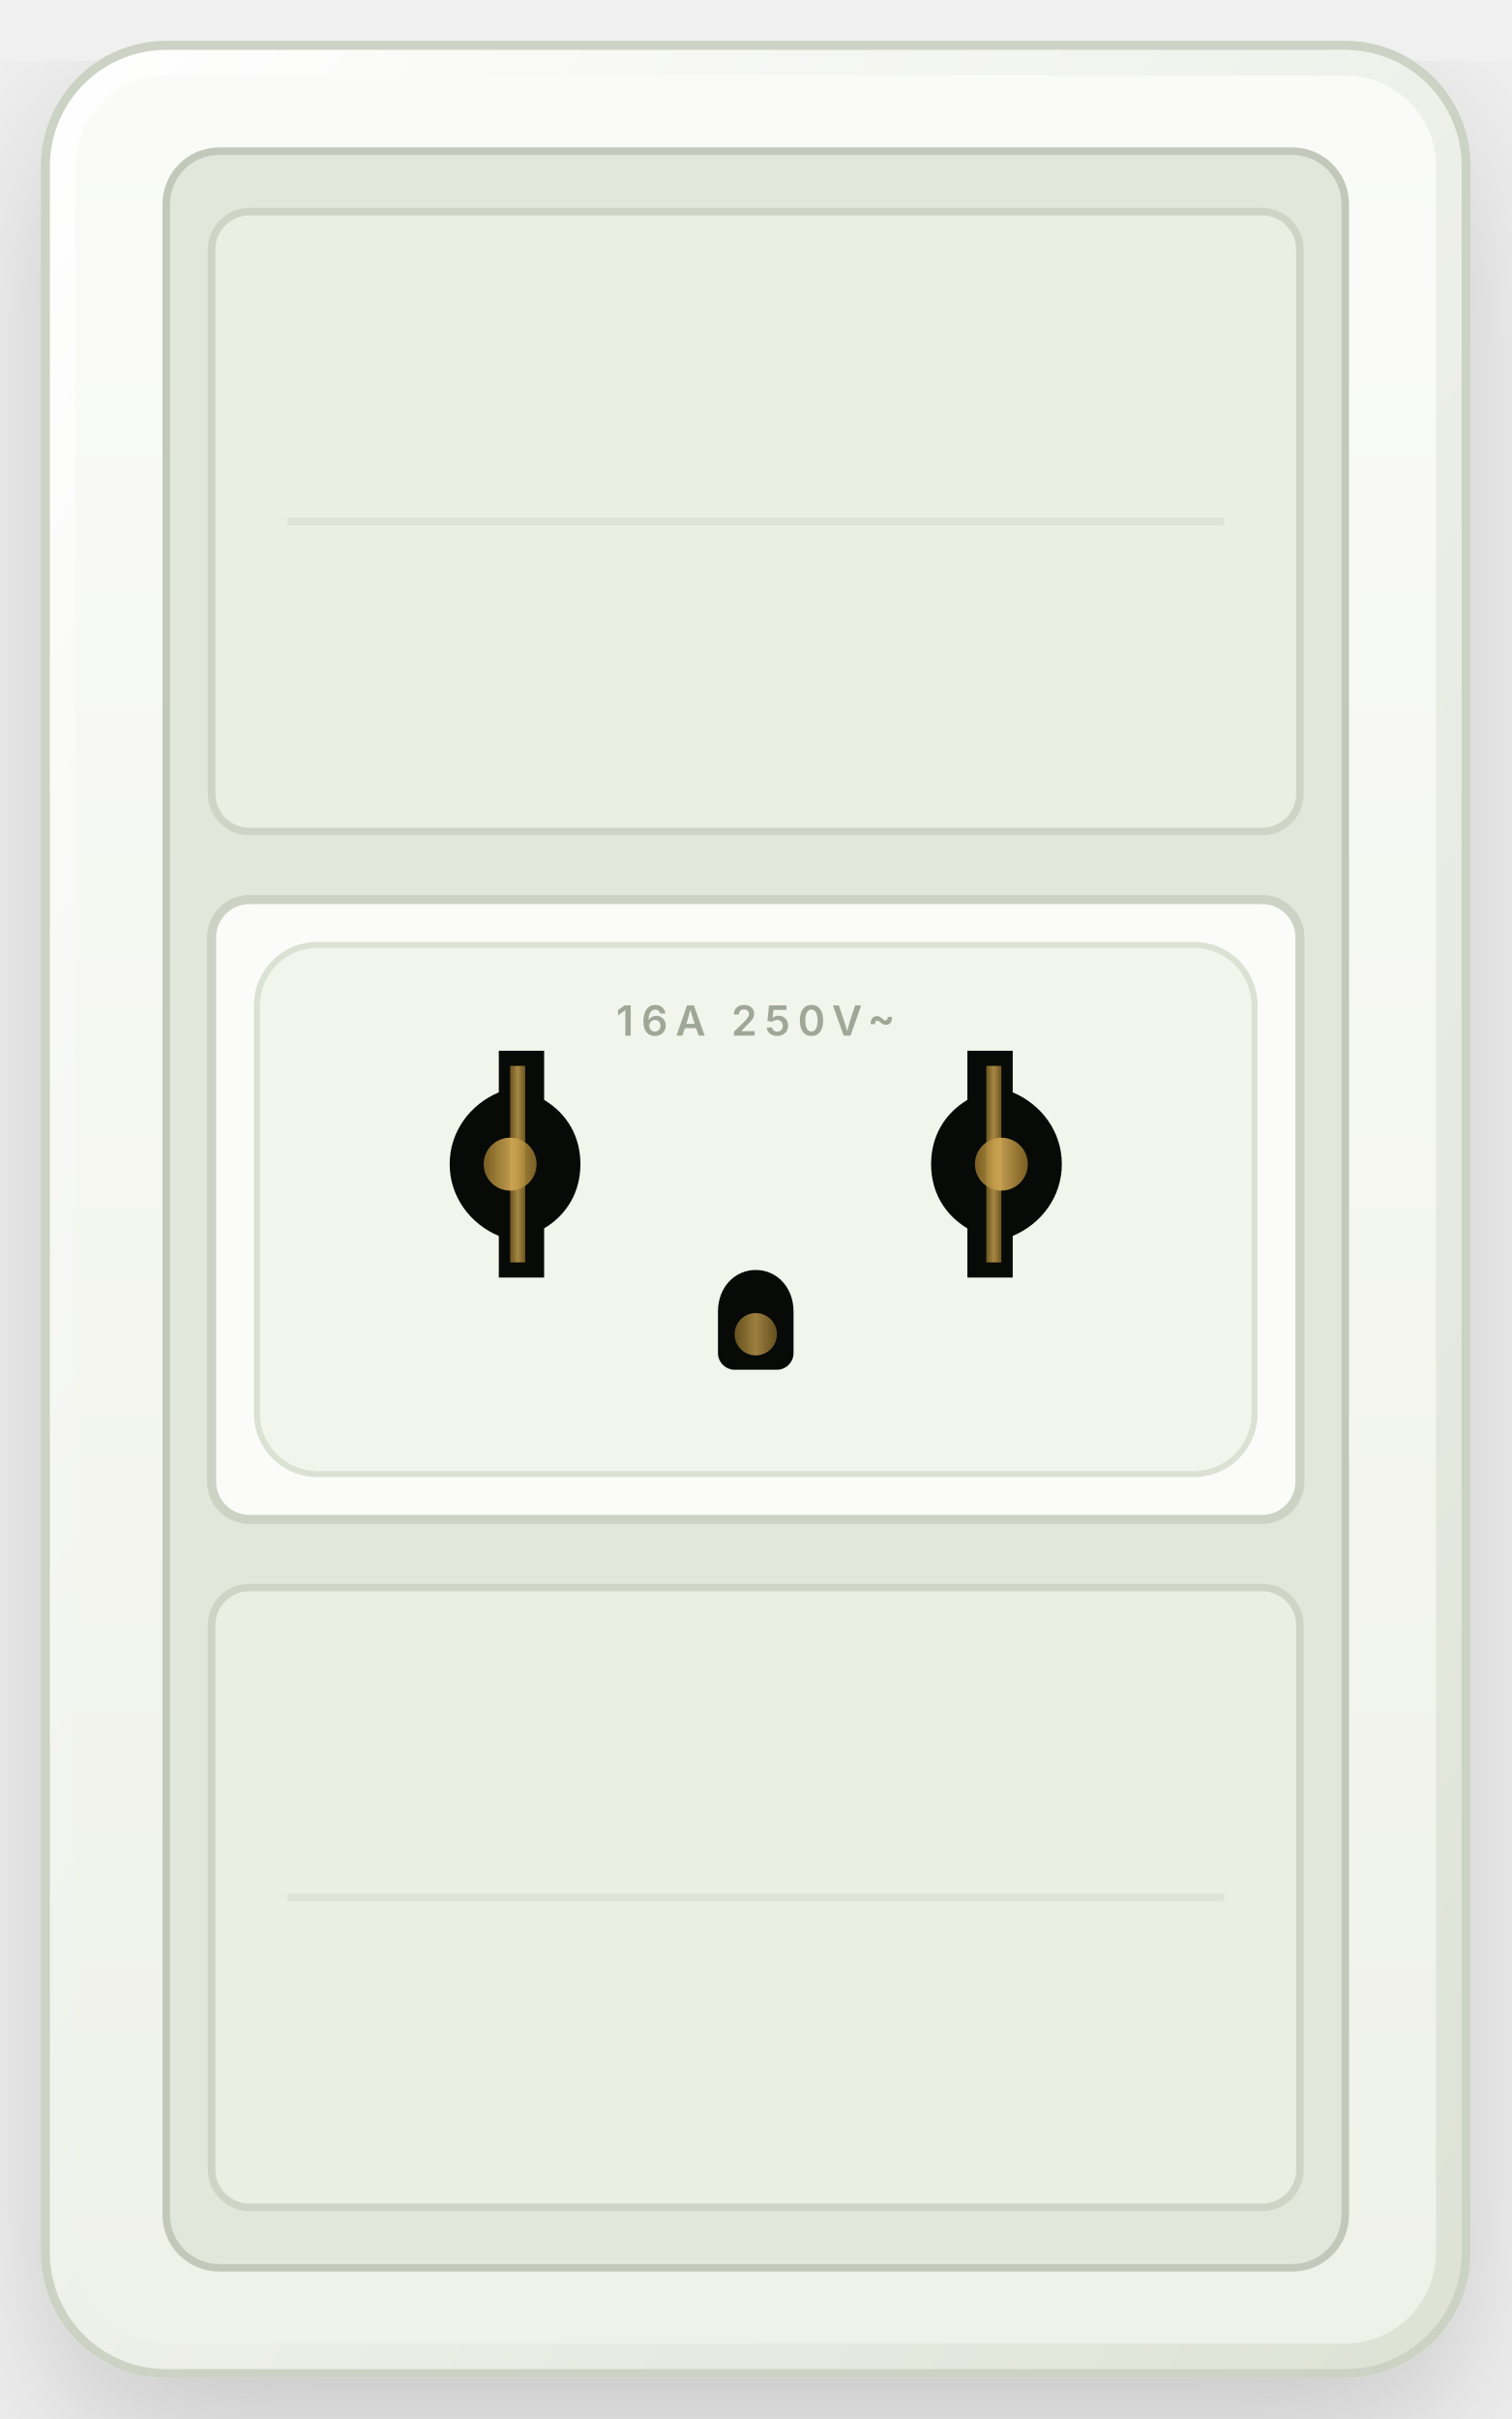
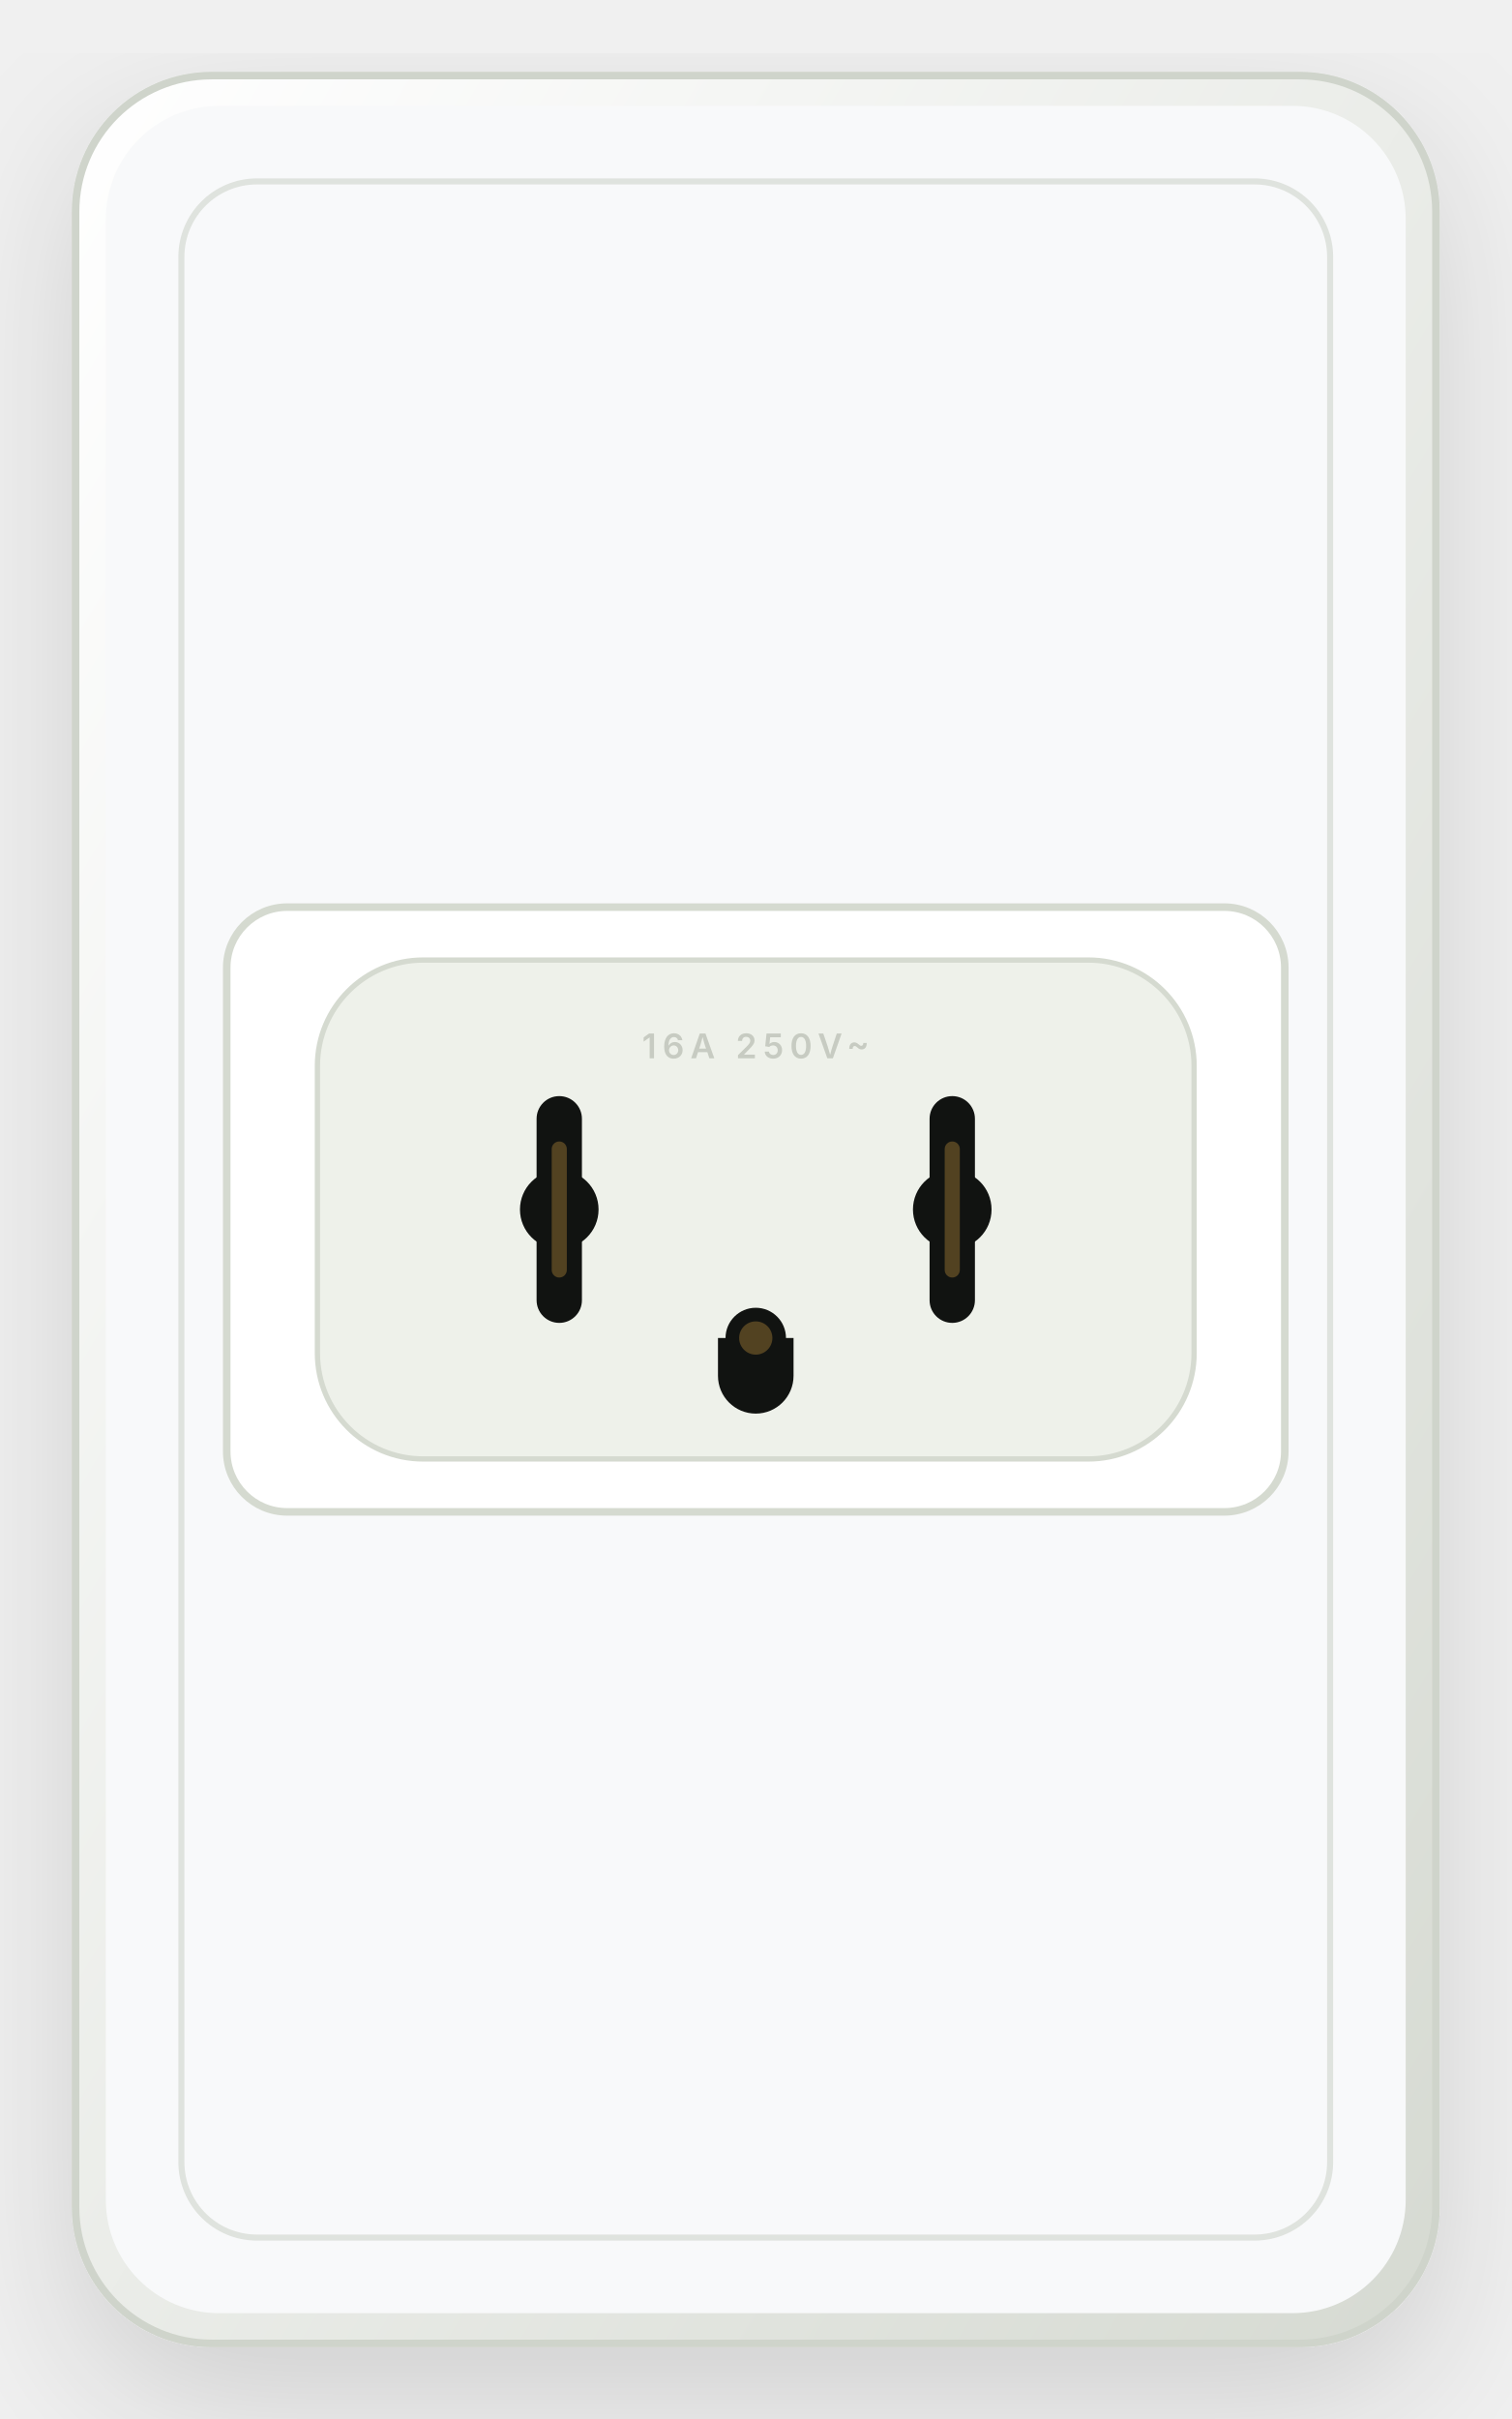
<svg xmlns="http://www.w3.org/2000/svg" viewBox="0 0 200 320" width="100%" height="100%">
  <defs>
    <filter id="plate-shadow" x="-15%" y="-10%" width="130%" height="130%">
-       <feDropShadow dx="0" dy="8" stdDeviation="12" flood-color="rgba(0,0,0,0.18)" />
+       <feDropShadow dx="0" dy="7" stdDeviation="10" flood-color="rgba(0,0,0,0.14)" />
    </filter>
-     <linearGradient id="plate-bevel" x1="0%" y1="0%" x2="100%" y2="100%">
+     <linearGradient id="plate-grad" x1="0%" y1="0%" x2="100%" y2="100%">
      <stop offset="0%" stop-color="#ffffff" />
-       <stop offset="100%" stop-color="#dde2d5" />
-     </linearGradient>
-     <linearGradient id="plate-face" x1="0%" y1="0%" x2="0%" y2="100%">
-       <stop offset="0%" stop-color="#fafbf8" />
-       <stop offset="100%" stop-color="#eff2e8" />
-     </linearGradient>
-     <linearGradient id="brass" x1="0%" y1="0%" x2="100%" y2="0%">
-       <stop offset="0%" stop-color="#8d6d27" />
-       <stop offset="50%" stop-color="#dcb158" />
-       <stop offset="100%" stop-color="#8d6d27" />
+       <stop offset="100%" stop-color="#d6dad2" />
    </linearGradient>
  </defs>
-   <rect x="6" y="6" width="188" height="308" rx="16" fill="url(#plate-bevel)" filter="url(#plate-shadow)" stroke="#cdd3c4" stroke-width="1.2" />
-   <rect x="10" y="10" width="180" height="300" rx="12" fill="url(#plate-face)" />
-   <rect x="22" y="20" width="156" height="280" rx="7" fill="#e2e7dc" stroke="#c2c9ba" stroke-width="1" />
-   <g>
-     <rect x="28" y="28" width="144" height="82" rx="5" fill="#eaefe3" stroke="#ccd3c4" stroke-width="1" opacity="0.9" />
-     <line x1="38" y1="69" x2="162" y2="69" stroke="#d5dccf" stroke-width="1" opacity="0.6" />
-   </g>
-   <g>
-     <rect x="28" y="119" width="144" height="82" rx="5" fill="#fbfcf9" stroke="#ccd3c4" stroke-width="1.2" />
-     <rect x="34" y="125" width="132" height="70" rx="8" fill="#f2f5ec" stroke="#dbe1d3" stroke-width="0.8" />
-     <g transform="translate(69, 154)">
-       <path d="M-3,-15 h6 v6.5 c3,1.8 4.8,4.8 4.8,8.5 c0,3.7 -1.8,6.7 -4.8,8.5 v6.5 h-6 v-5.5 c-3.8,-1.6 -6.5,-5.2 -6.5,-9.5 c0,-4.3 2.7,-7.9 6.5,-9.5 z" fill="#070a07" />
-       <rect x="-1.5" y="-13" width="2" height="26" fill="url(#brass)" opacity="0.75" />
-       <circle cx="-1.5" cy="0" r="3.5" fill="url(#brass)" opacity="0.85" />
+   <rect x="10" y="10" width="180" height="300" rx="18" fill="url(#plate-grad)" filter="url(#plate-shadow)" stroke="#cfd4cb" stroke-width="1" />
+   <rect x="14" y="14" width="172" height="292" rx="15" fill="#f8f9fa" />
+   <rect x="24" y="24" width="152" height="272" rx="10" fill="none" stroke="#cfd4cb" stroke-width="0.8" opacity="0.6" />
+   <g class="outlet-module">
+     <rect x="30" y="120" width="140" height="80" rx="8" fill="#ffffff" stroke="#d5dad0" stroke-width="1" />
+     <rect x="42" y="127" width="116" height="66" rx="14" fill="#eef1ea" stroke="#d5dad0" stroke-width="0.7" />
+     <g>
+       <path d="M 71,148 v 24 a 3,3 0 0,0 6,0 v -24 a 3,3 0 0,0 -6,0 Z" fill="#111311" />
+       <circle cx="74" cy="160" r="5.2" fill="#111311" />
+       <rect x="73" y="151" width="2" height="18" fill="#755a29" opacity="0.65" rx="1" />
    </g>
-     <g transform="translate(131, 154)">
-       <path d="M-3,-15 h6 v5.5 c3.8,1.6 6.5,5.2 6.5,9.5 c0,4.3 -2.7,7.9 -6.5,9.5 v5.5 h-6 v-6.5 c-3,-1.8 -4.8,-4.8 -4.8,-8.5 c0,-3.7 1.8,-6.7 4.8,-8.5 z" fill="#070a07" />
-       <rect x="-0.5" y="-13" width="2" height="26" fill="url(#brass)" opacity="0.75" />
-       <circle cx="1.5" cy="0" r="3.5" fill="url(#brass)" opacity="0.85" />
+     <g>
+       <path d="M 123,148 v 24 a 3,3 0 0,0 6,0 v -24 a 3,3 0 0,0 -6,0 Z" fill="#111311" />
+       <circle cx="126" cy="160" r="5.2" fill="#111311" />
+       <rect x="125" y="151" width="2" height="18" fill="#755a29" opacity="0.65" rx="1" />
    </g>
-     <g transform="translate(100, 179)">
-       <path d="M-5,-5.5 c0,-3.2 2.2,-5.5 5,-5.5 c2.8,0 5,2.3 5,5.5 v5.5 c0,1.2 -1,2.2 -2.2,2.2 h-5.6 c-1.2,0 -2.2,-1 -2.2,-2.2 z" fill="#070a07" />
-       <circle cx="0" cy="-2.5" r="2.8" fill="url(#brass)" opacity="0.7" />
+     <g>
+       <path d="M 95,177 h 10 v 5 a 5,5 0 0,1 -10,0 Z" fill="#111311" />
+       <circle cx="100" cy="177" r="4" fill="#111311" />
+       <circle cx="100" cy="177" r="2.2" fill="#755a29" opacity="0.65" />
    </g>
-     <text x="100" y="137" text-anchor="middle" font-family="system-ui, -apple-system, sans-serif" font-size="5.5" font-weight="600" fill="#9fa796" letter-spacing="1">16A 250V~</text>
-   </g>
-   <g>
-     <rect x="28" y="210" width="144" height="82" rx="5" fill="#eaefe3" stroke="#ccd3c4" stroke-width="1" opacity="0.9" />
-     <line x1="38" y1="251" x2="162" y2="251" stroke="#d5dccf" stroke-width="1" opacity="0.6" />
+     <text x="100" y="140" text-anchor="middle" font-family="system-ui, -apple-system, sans-serif" font-size="4.5" font-weight="600" fill="#adb3a6" letter-spacing="0.8" opacity="0.6">16A 250V~</text>
  </g>
</svg>
